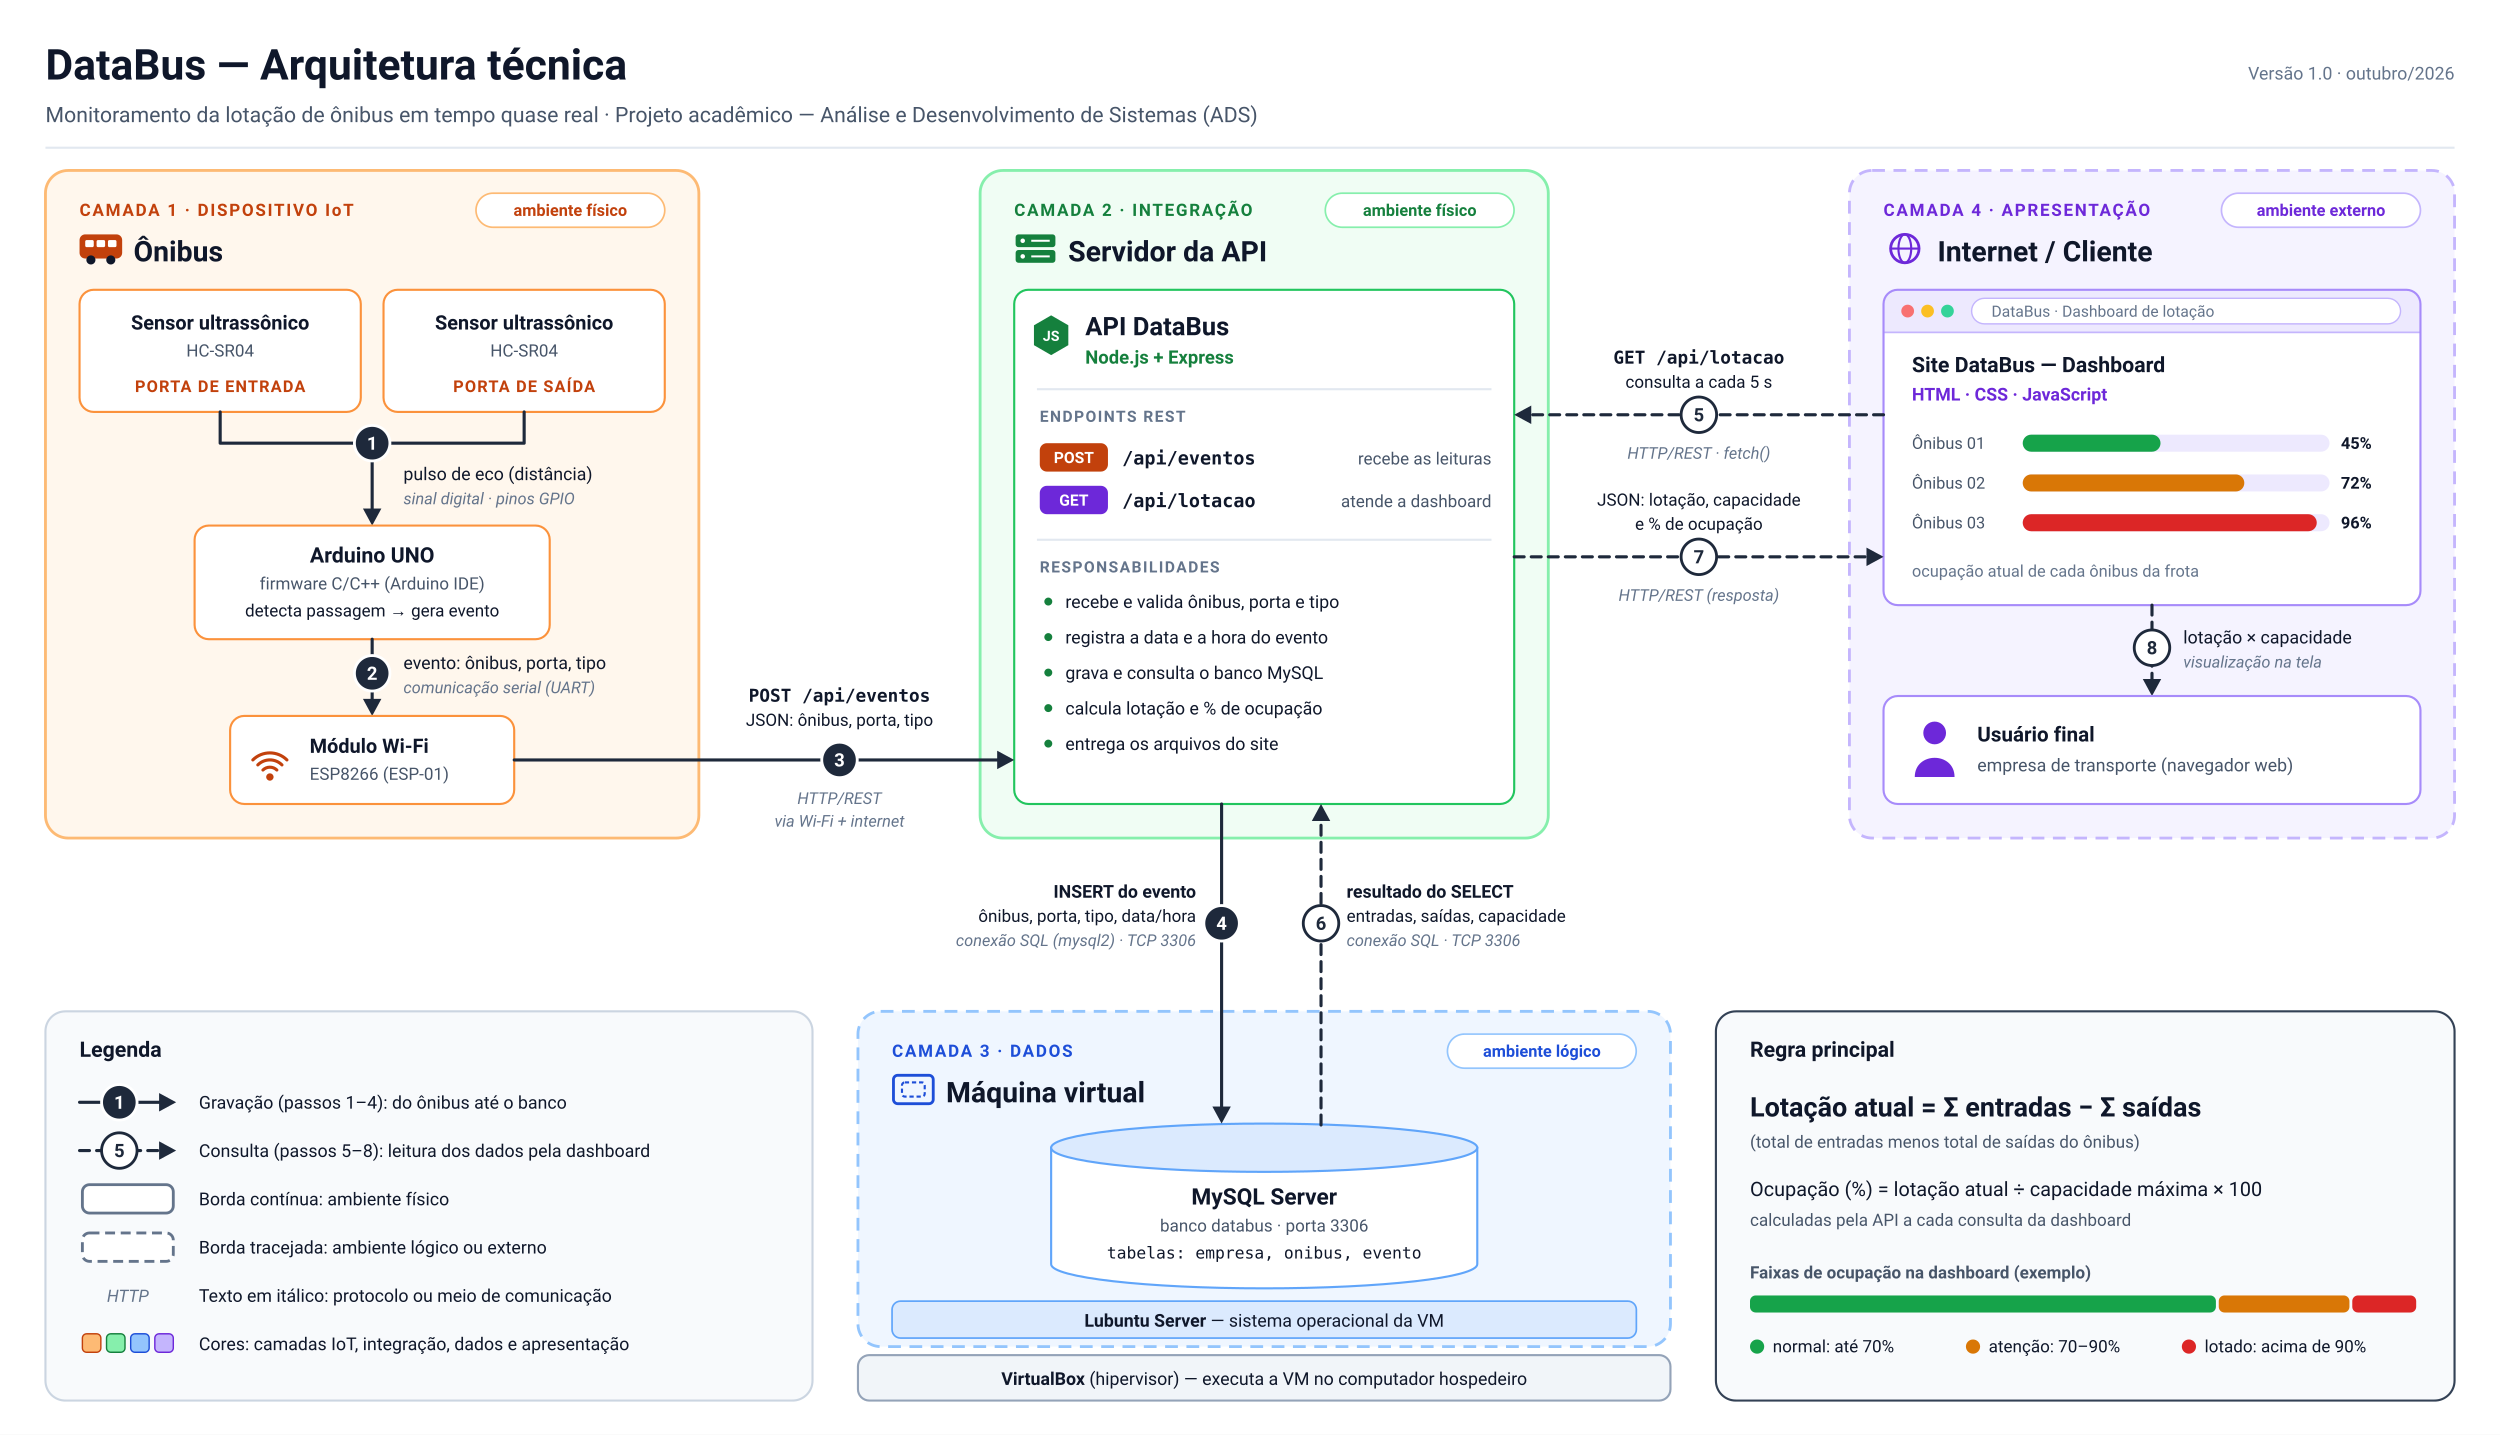
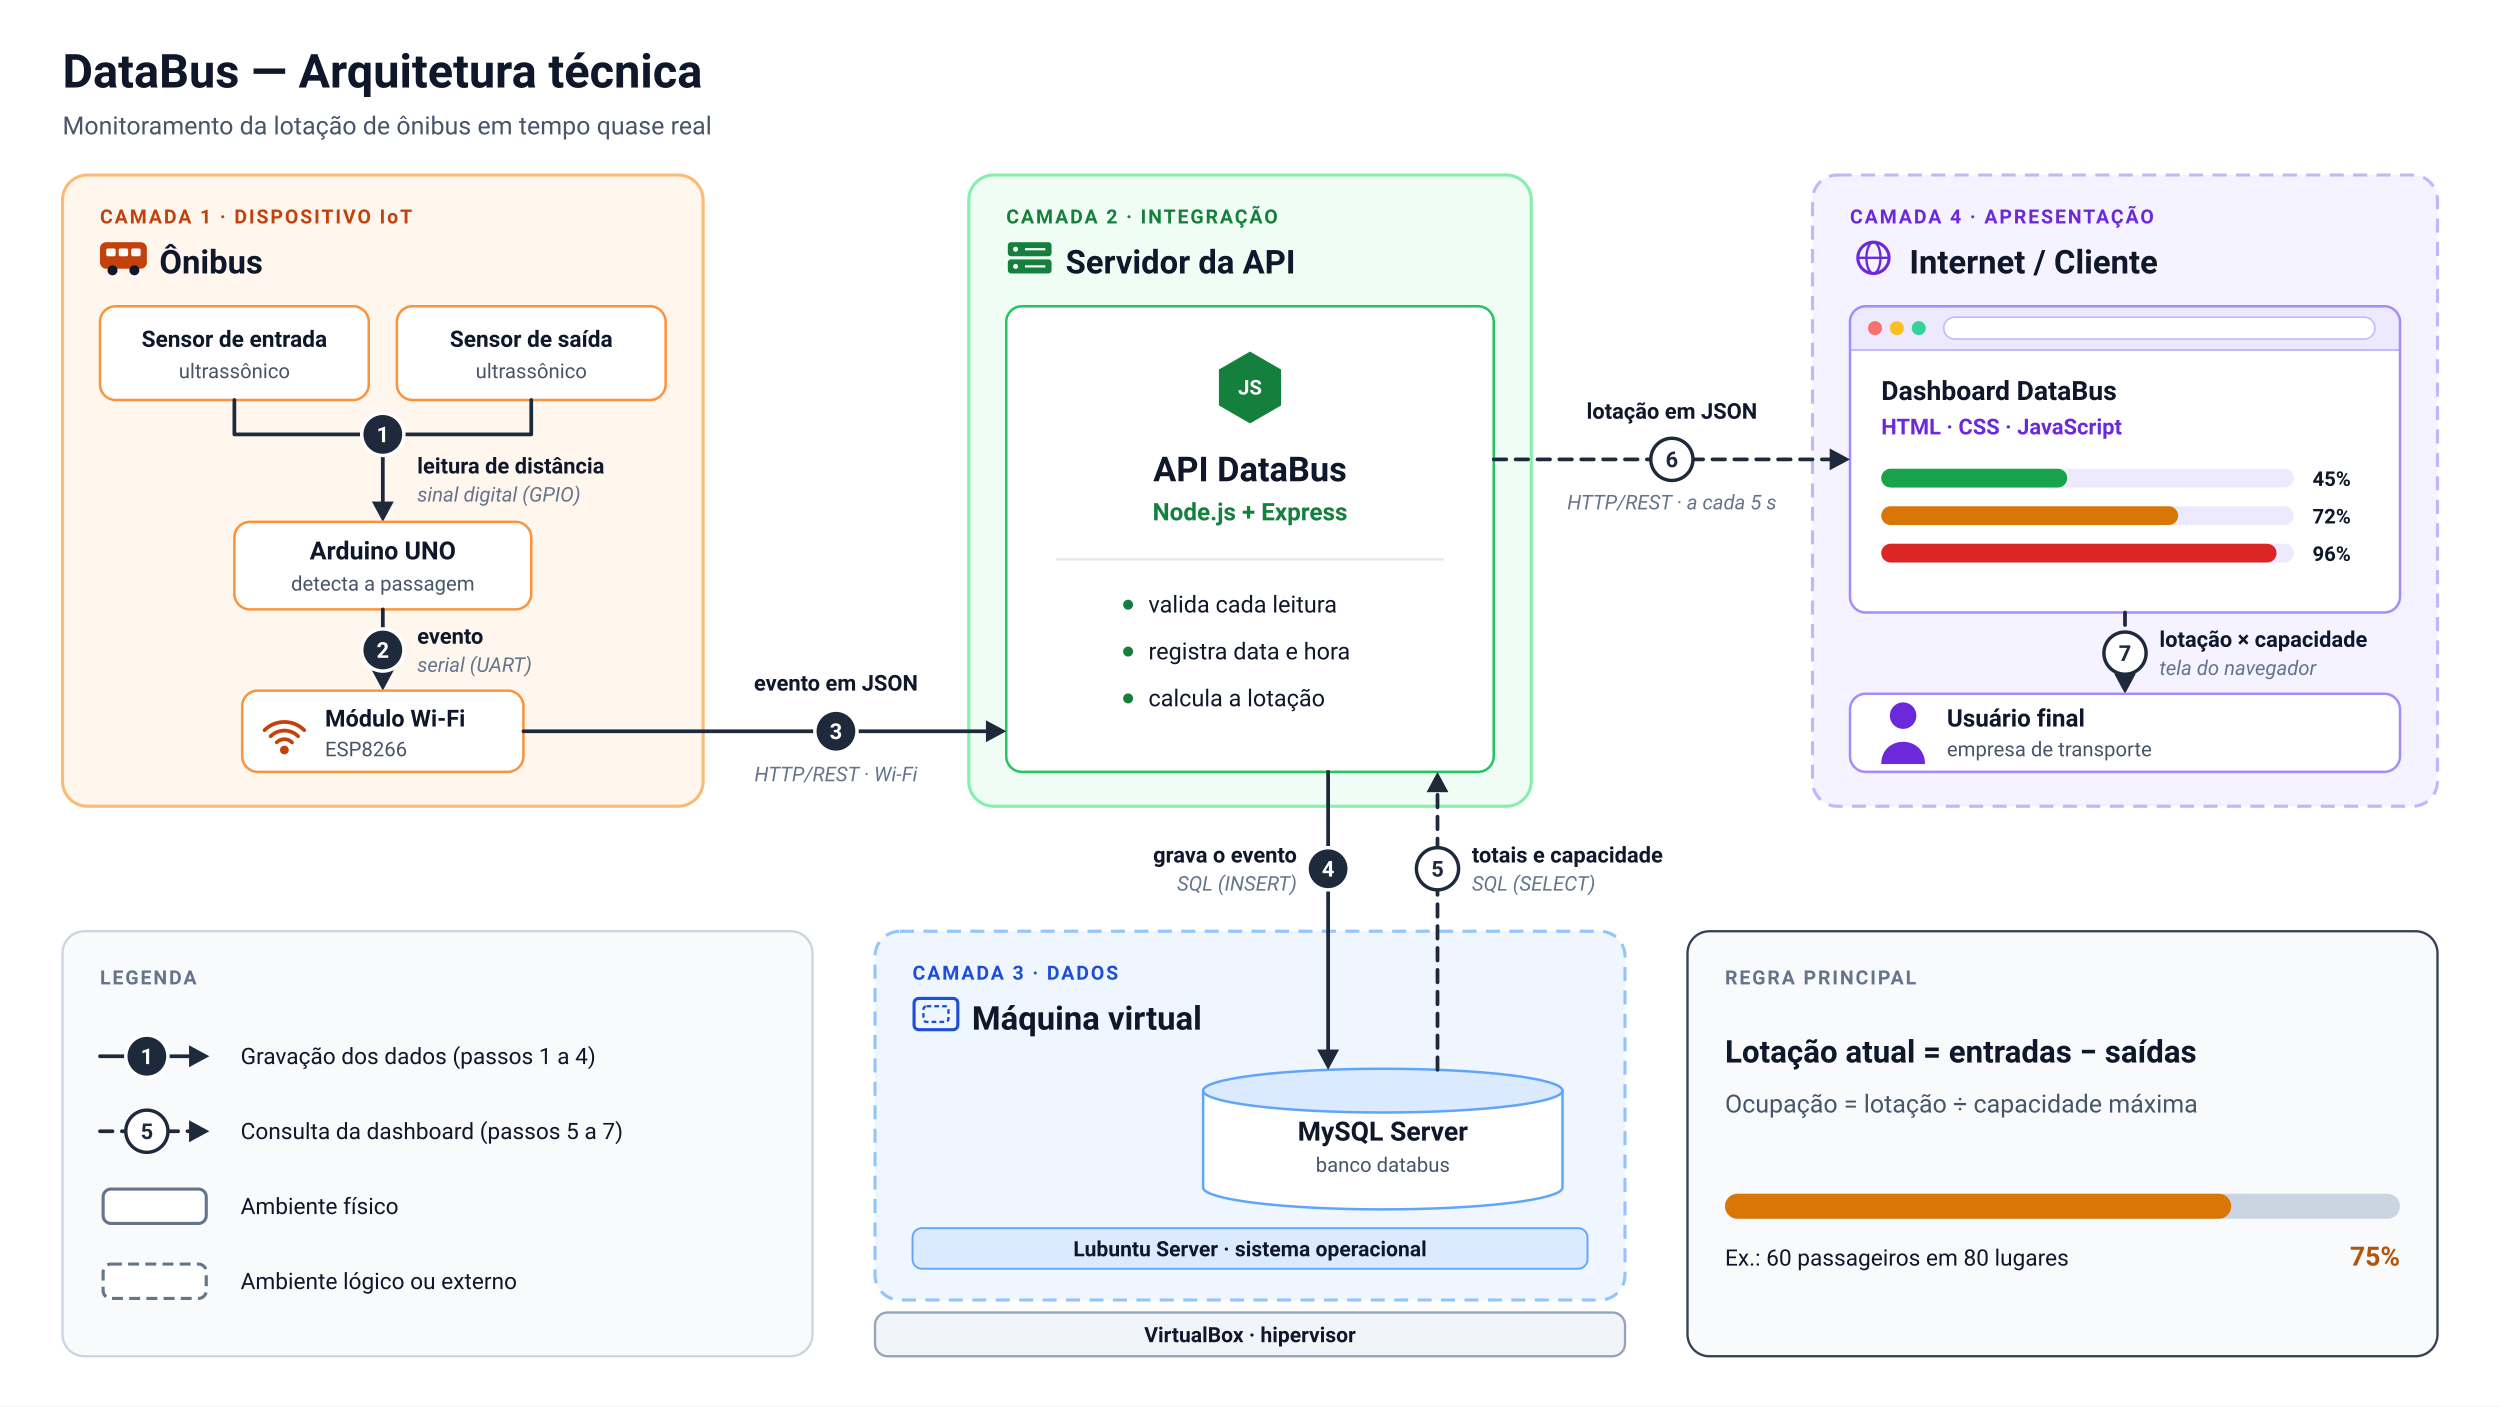
- <svg xmlns="http://www.w3.org/2000/svg" width="1760" height="1010" viewBox="0 0 1760 1010" role="img" aria-labelledby="titulo descricao" font-family="'Segoe UI', 'Helvetica Neue', Roboto, Arial, 'Liberation Sans', sans-serif">
-   <rect x="0" y="0" width="1760" height="1010" fill="#FFFFFF" />
-   <text x="32" y="56" font-size="30" font-weight="700" fill="#0F172A">DataBus — Arquitetura técnica</text>
-   <text x="32" y="86" font-size="15" fill="#475569">Monitoramento da lotação de ônibus em tempo quase real · Projeto acadêmico — Análise e Desenvolvimento de Sistemas (ADS)</text>
-   <text x="1728" y="56" font-size="12.5" text-anchor="end" fill="#64748B">Versão 1.0 · outubro/2026</text>
-   <line x1="32" y1="104" x2="1728" y2="104" stroke="#E2E8F0" stroke-width="1.5" />
-   <rect x="32" y="120" width="460" height="470" rx="16" fill="#FFF7ED" stroke="#FDBA74" stroke-width="2" />
-   <text x="56" y="152" font-size="12" font-weight="700" letter-spacing="1.2" fill="#C2410C">CAMADA 1 · DISPOSITIVO IoT</text>
-   <rect x="56" y="165" width="30" height="17" rx="4" fill="#C2410C" stroke="none" stroke-width="1.5" />
-   <rect x="60" y="169" width="6" height="5" rx="1" fill="#FFFFFF" stroke="none" stroke-width="1.5" />
-   <rect x="68" y="169" width="6" height="5" rx="1" fill="#FFFFFF" stroke="none" stroke-width="1.5" />
-   <rect x="76" y="169" width="6" height="5" rx="1" fill="#FFFFFF" stroke="none" stroke-width="1.5" />
-   <circle cx="64" cy="183" r="3.2" fill="#0F172A" stroke="none" stroke-width="1.5" />
-   <circle cx="78" cy="183" r="3.2" fill="#0F172A" stroke="none" stroke-width="1.5" />
-   <text x="94" y="184" font-size="20" font-weight="700" fill="#0F172A">Ônibus</text>
-   <rect x="335.1" y="136" width="132.9" height="24" rx="12" fill="#FFFFFF" stroke="#FDBA74" stroke-width="1.2" />
-   <text x="401.5" y="152" font-size="11.5" font-weight="600" text-anchor="middle" fill="#C2410C">ambiente físico</text>
-   <rect x="56" y="204" width="198" height="86" rx="10" fill="#FFFFFF" stroke="#FB923C" stroke-width="1.5" />
-   <text x="155" y="232" font-size="14" font-weight="700" text-anchor="middle" fill="#0F172A">Sensor ultrassônico</text>
-   <text x="155" y="251" font-size="12" text-anchor="middle" fill="#475569">HC-SR04</text>
-   <text x="155" y="276" font-size="11.5" font-weight="700" text-anchor="middle" letter-spacing="0.8" fill="#C2410C">PORTA DE ENTRADA</text>
-   <rect x="270" y="204" width="198" height="86" rx="10" fill="#FFFFFF" stroke="#FB923C" stroke-width="1.5" />
-   <text x="369" y="232" font-size="14" font-weight="700" text-anchor="middle" fill="#0F172A">Sensor ultrassônico</text>
-   <text x="369" y="251" font-size="12" text-anchor="middle" fill="#475569">HC-SR04</text>
-   <text x="369" y="276" font-size="11.5" font-weight="700" text-anchor="middle" letter-spacing="0.8" fill="#C2410C">PORTA DE SAÍDA</text>
-   <polyline points="155,290 155,312 262,312" fill="none" stroke="#1E293B" stroke-width="2.2" stroke-linejoin="round" stroke-linecap="round" />
-   <polyline points="369,290 369,312 262,312" fill="none" stroke="#1E293B" stroke-width="2.2" stroke-linejoin="round" stroke-linecap="round" />
-   <polyline points="262,312 262,359" fill="none" stroke="#1E293B" stroke-width="2.2" stroke-linejoin="round" stroke-linecap="round" />
-   <polygon points="262,370 255.5,358 268.5,358" fill="#1E293B" />
-   <circle cx="262" cy="312" r="12.5" fill="#1E293B" stroke="#FFFFFF" stroke-width="2" />
-   <text x="262" y="316.6" font-size="13" font-weight="700" text-anchor="middle" fill="#FFFFFF">1</text>
-   <text x="284" y="338" font-size="12.5" fill="#0F172A">pulso de eco (distância)</text>
-   <text x="284" y="355" font-size="11.5" font-style="italic" fill="#64748B">sinal digital · pinos GPIO</text>
-   <rect x="137" y="370" width="250" height="80" rx="10" fill="#FFFFFF" stroke="#FB923C" stroke-width="1.5" />
-   <text x="262" y="396" font-size="15" font-weight="700" text-anchor="middle" fill="#0F172A">Arduino UNO</text>
-   <text x="262" y="415" font-size="12" text-anchor="middle" fill="#475569">firmware C/C++ (Arduino IDE)</text>
-   <text x="262" y="434" font-size="12" text-anchor="middle" fill="#0F172A">detecta passagem → gera evento</text>
-   <polyline points="262,450 262,493" fill="none" stroke="#1E293B" stroke-width="2.2" stroke-linejoin="round" stroke-linecap="round" />
-   <polygon points="262,504 255.5,492 268.5,492" fill="#1E293B" />
-   <circle cx="262" cy="474" r="12.5" fill="#1E293B" stroke="#FFFFFF" stroke-width="2" />
-   <text x="262" y="478.6" font-size="13" font-weight="700" text-anchor="middle" fill="#FFFFFF">2</text>
-   <text x="284" y="471" font-size="12.5" fill="#0F172A">evento: ônibus, porta, tipo</text>
-   <text x="284" y="488" font-size="11.5" font-style="italic" fill="#64748B">comunicação serial (UART)</text>
-   <rect x="162" y="504" width="200" height="62" rx="10" fill="#FFFFFF" stroke="#FB923C" stroke-width="1.5" />
-   <circle cx="190" cy="547" r="2.6" fill="#C2410C" stroke="none" stroke-width="1.5" />
-   <path d="M 185.1 542.1 A 7 7 0 0 1 194.9 542.1" fill="none" stroke="#C2410C" stroke-width="2.2" stroke-linecap="round" />
-   <path d="M 181.5 538.5 A 12 12 0 0 1 198.5 538.5" fill="none" stroke="#C2410C" stroke-width="2.2" stroke-linecap="round" />
-   <path d="M 178 535 A 17 17 0 0 1 202 535" fill="none" stroke="#C2410C" stroke-width="2.2" stroke-linecap="round" />
-   <text x="218" y="530" font-size="14" font-weight="700" fill="#0F172A">Módulo Wi-Fi</text>
-   <text x="218" y="549" font-size="12" fill="#475569">ESP8266 (ESP-01)</text>
-   <rect x="690" y="120" width="400" height="470" rx="16" fill="#F0FDF4" stroke="#86EFAC" stroke-width="2" />
-   <text x="714" y="152" font-size="12" font-weight="700" letter-spacing="1.2" fill="#15803D">CAMADA 2 · INTEGRAÇÃO</text>
-   <rect x="715" y="165" width="28" height="9" rx="2" fill="#15803D" stroke="none" stroke-width="1.5" />
-   <rect x="715" y="176" width="28" height="9" rx="2" fill="#15803D" stroke="none" stroke-width="1.5" />
-   <circle cx="720" cy="169.5" r="1.6" fill="#FFFFFF" stroke="none" stroke-width="1.5" />
-   <circle cx="720" cy="180.5" r="1.6" fill="#FFFFFF" stroke="none" stroke-width="1.5" />
-   <line x1="726" y1="169.5" x2="739" y2="169.5" stroke="#FFFFFF" stroke-width="1.4" />
-   <line x1="726" y1="180.5" x2="739" y2="180.5" stroke="#FFFFFF" stroke-width="1.4" />
-   <text x="752" y="184" font-size="20" font-weight="700" fill="#0F172A">Servidor da API</text>
-   <rect x="933" y="136" width="132.9" height="24" rx="12" fill="#FFFFFF" stroke="#86EFAC" stroke-width="1.2" />
-   <text x="999.5" y="152" font-size="11.5" font-weight="600" text-anchor="middle" fill="#15803D">ambiente físico</text>
-   <rect x="714" y="204" width="352" height="362" rx="10" fill="#FFFFFF" stroke="#22C55E" stroke-width="1.5" />
-   <polygon points="740,222 727.9,229 727.9,243 740,250 752.1,243 752.1,229" fill="#15803D" />
-   <text x="740" y="240" font-size="10" font-weight="700" text-anchor="middle" fill="#FFFFFF">JS</text>
-   <text x="764" y="236" font-size="18" font-weight="700" fill="#0F172A">API DataBus</text>
-   <text x="764" y="256" font-size="13" font-weight="600" fill="#15803D">Node.js + Express</text>
-   <line x1="730" y1="274" x2="1050" y2="274" stroke="#E2E8F0" stroke-width="1.5" />
-   <text x="732" y="297" font-size="11" font-weight="700" letter-spacing="1" fill="#64748B">ENDPOINTS REST</text>
-   <rect x="732" y="312" width="48" height="20" rx="5" fill="#C2410C" stroke="none" stroke-width="1.5" />
-   <text x="756" y="326" font-size="11" font-weight="700" text-anchor="middle" fill="#FFFFFF">POST</text>
-   <text x="790" y="327" font-size="13" font-family="Consolas, Menlo, 'DejaVu Sans Mono', 'Liberation Mono', monospace" font-weight="700" fill="#0F172A">/api/eventos</text>
-   <text x="1050" y="327" font-size="12" text-anchor="end" fill="#475569">recebe as leituras</text>
-   <rect x="732" y="342" width="48" height="20" rx="5" fill="#6D28D9" stroke="none" stroke-width="1.5" />
-   <text x="756" y="356" font-size="11" font-weight="700" text-anchor="middle" fill="#FFFFFF">GET</text>
-   <text x="790" y="357" font-size="13" font-family="Consolas, Menlo, 'DejaVu Sans Mono', 'Liberation Mono', monospace" font-weight="700" fill="#0F172A">/api/lotacao</text>
-   <text x="1050" y="357" font-size="12" text-anchor="end" fill="#475569">atende a dashboard</text>
-   <line x1="730" y1="380" x2="1050" y2="380" stroke="#E2E8F0" stroke-width="1.5" />
-   <text x="732" y="403" font-size="11" font-weight="700" letter-spacing="1" fill="#64748B">RESPONSABILIDADES</text>
-   <circle cx="738" cy="423.5" r="2.8" fill="#15803D" stroke="none" stroke-width="1.5" />
-   <text x="750" y="428" font-size="12.5" fill="#0F172A">recebe e valida ônibus, porta e tipo</text>
-   <circle cx="738" cy="448.5" r="2.8" fill="#15803D" stroke="none" stroke-width="1.5" />
-   <text x="750" y="453" font-size="12.5" fill="#0F172A">registra a data e a hora do evento</text>
-   <circle cx="738" cy="473.5" r="2.8" fill="#15803D" stroke="none" stroke-width="1.5" />
-   <text x="750" y="478" font-size="12.5" fill="#0F172A">grava e consulta o banco MySQL</text>
-   <circle cx="738" cy="498.5" r="2.8" fill="#15803D" stroke="none" stroke-width="1.5" />
-   <text x="750" y="503" font-size="12.5" fill="#0F172A">calcula lotação e % de ocupação</text>
-   <circle cx="738" cy="523.5" r="2.8" fill="#15803D" stroke="none" stroke-width="1.5" />
-   <text x="750" y="528" font-size="12.5" fill="#0F172A">entrega os arquivos do site</text>
-   <polyline points="362,535 703,535" fill="none" stroke="#1E293B" stroke-width="2.2" stroke-linejoin="round" stroke-linecap="round" />
-   <polygon points="714,535 702,541.5 702,528.5" fill="#1E293B" />
-   <circle cx="591" cy="535" r="12.5" fill="#1E293B" stroke="#FFFFFF" stroke-width="2" />
-   <text x="591" y="539.6" font-size="13" font-weight="700" text-anchor="middle" fill="#FFFFFF">3</text>
-   <text x="591" y="494" font-size="12.5" font-family="Consolas, Menlo, 'DejaVu Sans Mono', 'Liberation Mono', monospace" font-weight="700" text-anchor="middle" fill="#0F172A">POST /api/eventos</text>
-   <text x="591" y="511" font-size="12" text-anchor="middle" fill="#0F172A">JSON: ônibus, porta, tipo</text>
-   <text x="591" y="566" font-size="11.5" font-style="italic" text-anchor="middle" fill="#64748B">HTTP/REST</text>
-   <text x="591" y="582" font-size="11.5" font-style="italic" text-anchor="middle" fill="#64748B">via Wi-Fi + internet</text>
-   <rect x="1302" y="120" width="426" height="470" rx="16" fill="#F5F3FF" stroke="#C4B5FD" stroke-width="2" stroke-dasharray="9 6" />
-   <text x="1326" y="152" font-size="12" font-weight="700" letter-spacing="1.2" fill="#6D28D9">CAMADA 4 · APRESENTAÇÃO</text>
-   <circle cx="1341" cy="175" r="10" fill="none" stroke="#6D28D9" stroke-width="2" />
-   <ellipse cx="1341" cy="175" rx="4.5" ry="10" fill="none" stroke="#6D28D9" stroke-width="1.5" />
-   <line x1="1331" y1="175" x2="1351" y2="175" stroke="#6D28D9" stroke-width="1.5" />
-   <text x="1364" y="184" font-size="20" font-weight="700" fill="#0F172A">Internet / Cliente</text>
-   <rect x="1563.9" y="136" width="140.1" height="24" rx="12" fill="#FFFFFF" stroke="#C4B5FD" stroke-width="1.2" />
-   <text x="1634" y="152" font-size="11.5" font-weight="600" text-anchor="middle" fill="#6D28D9">ambiente externo</text>
-   <rect x="1326" y="204" width="378" height="222" rx="10" fill="#FFFFFF" stroke="none" stroke-width="1.5" />
-   <rect x="1326" y="204" width="378" height="30" rx="10" fill="#EDE9FE" stroke="none" stroke-width="1.5" />
-   <rect x="1326" y="220" width="378" height="14" rx="0" fill="#EDE9FE" stroke="none" stroke-width="1.5" />
-   <line x1="1326" y1="234" x2="1704" y2="234" stroke="#C4B5FD" stroke-width="1.2" />
-   <circle cx="1343" cy="219" r="4.5" fill="#F87171" stroke="none" stroke-width="1.5" />
-   <circle cx="1357" cy="219" r="4.5" fill="#FBBF24" stroke="none" stroke-width="1.5" />
-   <circle cx="1371" cy="219" r="4.5" fill="#34D399" stroke="none" stroke-width="1.5" />
-   <rect x="1388" y="210" width="302" height="18" rx="9" fill="#FFFFFF" stroke="#C4B5FD" stroke-width="1" />
-   <text x="1402" y="223" font-size="11" fill="#64748B">DataBus · Dashboard de lotação</text>
-   <rect x="1326" y="204" width="378" height="222" rx="10" fill="none" stroke="#A78BFA" stroke-width="1.5" />
-   <text x="1346" y="262" font-size="15" font-weight="700" fill="#0F172A">Site DataBus — Dashboard</text>
-   <text x="1346" y="282" font-size="12.5" font-weight="600" fill="#6D28D9">HTML · CSS · JavaScript</text>
-   <text x="1346" y="316" font-size="11.5" fill="#475569">Ônibus 01</text>
-   <rect x="1424" y="306" width="216" height="12" rx="6" fill="#EDE9FE" stroke="none" stroke-width="1.5" />
-   <rect x="1424" y="306" width="97" height="12" rx="6" fill="#16A34A" stroke="none" stroke-width="1.5" />
-   <text x="1648" y="316" font-size="11.5" font-weight="700" fill="#0F172A">45%</text>
-   <text x="1346" y="344" font-size="11.5" fill="#475569">Ônibus 02</text>
-   <rect x="1424" y="334" width="216" height="12" rx="6" fill="#EDE9FE" stroke="none" stroke-width="1.5" />
-   <rect x="1424" y="334" width="156" height="12" rx="6" fill="#D97706" stroke="none" stroke-width="1.5" />
-   <text x="1648" y="344" font-size="11.5" font-weight="700" fill="#0F172A">72%</text>
-   <text x="1346" y="372" font-size="11.5" fill="#475569">Ônibus 03</text>
-   <rect x="1424" y="362" width="216" height="12" rx="6" fill="#EDE9FE" stroke="none" stroke-width="1.5" />
-   <rect x="1424" y="362" width="207" height="12" rx="6" fill="#DC2626" stroke="none" stroke-width="1.5" />
-   <text x="1648" y="372" font-size="11.5" font-weight="700" fill="#0F172A">96%</text>
-   <text x="1346" y="406" font-size="11.5" fill="#64748B">ocupação atual de cada ônibus da frota</text>
-   <polyline points="1326,292 1077,292" fill="none" stroke="#1E293B" stroke-width="2.2" stroke-linejoin="round" stroke-linecap="round" stroke-dasharray="7 5" />
-   <polygon points="1066,292 1078,285.5 1078,298.5" fill="#1E293B" />
-   <circle cx="1196" cy="292" r="12.5" fill="#FFFFFF" stroke="#1E293B" stroke-width="2" />
-   <text x="1196" y="296.6" font-size="13" font-weight="700" text-anchor="middle" fill="#1E293B">5</text>
-   <text x="1196" y="256" font-size="12.5" font-family="Consolas, Menlo, 'DejaVu Sans Mono', 'Liberation Mono', monospace" font-weight="700" text-anchor="middle" fill="#0F172A">GET /api/lotacao</text>
-   <text x="1196" y="273" font-size="12" text-anchor="middle" fill="#0F172A">consulta a cada 5 s</text>
-   <text x="1196" y="323" font-size="11.5" font-style="italic" text-anchor="middle" fill="#64748B">HTTP/REST · fetch()</text>
-   <polyline points="1066,392 1315,392" fill="none" stroke="#1E293B" stroke-width="2.2" stroke-linejoin="round" stroke-linecap="round" stroke-dasharray="7 5" />
-   <polygon points="1326,392 1314,398.5 1314,385.5" fill="#1E293B" />
-   <circle cx="1196" cy="392" r="12.5" fill="#FFFFFF" stroke="#1E293B" stroke-width="2" />
-   <text x="1196" y="396.6" font-size="13" font-weight="700" text-anchor="middle" fill="#1E293B">7</text>
-   <text x="1196" y="356" font-size="12" text-anchor="middle" fill="#0F172A">JSON: lotação, capacidade</text>
-   <text x="1196" y="373" font-size="12" text-anchor="middle" fill="#0F172A">e % de ocupação</text>
-   <text x="1196" y="423" font-size="11.5" font-style="italic" text-anchor="middle" fill="#64748B">HTTP/REST (resposta)</text>
-   <polyline points="1515,426 1515,479" fill="none" stroke="#1E293B" stroke-width="2.2" stroke-linejoin="round" stroke-linecap="round" stroke-dasharray="7 5" />
-   <polygon points="1515,490 1508.5,478 1521.5,478" fill="#1E293B" />
-   <circle cx="1515" cy="456" r="12.5" fill="#FFFFFF" stroke="#1E293B" stroke-width="2" />
-   <text x="1515" y="460.6" font-size="13" font-weight="700" text-anchor="middle" fill="#1E293B">8</text>
-   <text x="1537" y="453" font-size="12.5" fill="#0F172A">lotação × capacidade</text>
-   <text x="1537" y="470" font-size="11.5" font-style="italic" fill="#64748B">visualização na tela</text>
-   <rect x="1326" y="490" width="378" height="76" rx="10" fill="#FFFFFF" stroke="#A78BFA" stroke-width="1.5" />
-   <circle cx="1362" cy="516" r="8" fill="#6D28D9" stroke="none" stroke-width="1.5" />
-   <path d="M 1348 547 C 1348 529 1376 529 1376 547 Z" fill="#6D28D9" />
-   <text x="1392" y="522" font-size="14.5" font-weight="700" fill="#0F172A">Usuário final</text>
-   <text x="1392" y="543" font-size="12.5" fill="#475569">empresa de transporte (navegador web)</text>
-   <rect x="604" y="712" width="572" height="236" rx="16" fill="#EFF6FF" stroke="#93C5FD" stroke-width="2" stroke-dasharray="9 6" />
-   <text x="628" y="744" font-size="12" font-weight="700" letter-spacing="1.2" fill="#1D4ED8">CAMADA 3 · DADOS</text>
-   <rect x="629" y="757" width="28" height="20" rx="3" fill="none" stroke="#1D4ED8" stroke-width="2" />
-   <rect x="635" y="762" width="16" height="10" rx="2" fill="none" stroke="#1D4ED8" stroke-width="1.5" stroke-dasharray="3 2" />
-   <text x="666" y="776" font-size="20" font-weight="700" fill="#0F172A">Máquina virtual</text>
-   <rect x="1019" y="728" width="132.9" height="24" rx="12" fill="#FFFFFF" stroke="#93C5FD" stroke-width="1.2" />
-   <text x="1085.5" y="744" font-size="11.5" font-weight="600" text-anchor="middle" fill="#1D4ED8">ambiente lógico</text>
-   <path d="M 740 808 L 740 890 A 150 17 0 0 0 1040 890 L 1040 808 Z" fill="#FFFFFF" stroke="#60A5FA" stroke-width="1.5" />
-   <ellipse cx="890" cy="808" rx="150" ry="17" fill="#DBEAFE" stroke="#60A5FA" stroke-width="1.5" />
-   <text x="890" y="848" font-size="16" font-weight="700" text-anchor="middle" fill="#0F172A">MySQL Server</text>
-   <text x="890" y="867" font-size="12" text-anchor="middle" fill="#475569">banco databus · porta 3306</text>
-   <text x="890" y="886" font-size="11.5" font-family="Consolas, Menlo, 'DejaVu Sans Mono', 'Liberation Mono', monospace" text-anchor="middle" fill="#0F172A">tabelas: empresa, onibus, evento</text>
-   <rect x="628" y="916" width="524" height="26" rx="6" fill="#DBEAFE" stroke="#60A5FA" stroke-width="1.2" />
-   <text x="890" y="934" font-size="12.5" text-anchor="middle" fill="#0F172A">
-     <tspan font-weight="700">Lubuntu Server</tspan> — sistema operacional da VM</text>
-   <rect x="604" y="954" width="572" height="32" rx="8" fill="#F1F5F9" stroke="#94A3B8" stroke-width="1.5" />
-   <text x="890" y="975" font-size="12.5" text-anchor="middle" fill="#0F172A">
-     <tspan font-weight="700">VirtualBox</tspan> (hipervisor) — executa a VM no computador hospedeiro</text>
-   <polyline points="860,566 860,780" fill="none" stroke="#1E293B" stroke-width="2.2" stroke-linejoin="round" stroke-linecap="round" />
-   <polygon points="860,791 853.5,779 866.5,779" fill="#1E293B" />
-   <circle cx="860" cy="650" r="12.5" fill="#1E293B" stroke="#FFFFFF" stroke-width="2" />
-   <text x="860" y="654.6" font-size="13" font-weight="700" text-anchor="middle" fill="#FFFFFF">4</text>
-   <text x="842" y="632" font-size="12.5" font-weight="700" text-anchor="end" fill="#0F172A">INSERT do evento</text>
-   <text x="842" y="649" font-size="12" text-anchor="end" fill="#0F172A">ônibus, porta, tipo, data/hora</text>
-   <text x="842" y="666" font-size="11.5" font-style="italic" text-anchor="end" fill="#64748B">conexão SQL (mysql2) · TCP 3306</text>
-   <polyline points="930,792 930,577" fill="none" stroke="#1E293B" stroke-width="2.2" stroke-linejoin="round" stroke-linecap="round" stroke-dasharray="7 5" />
-   <polygon points="930,566 936.5,578 923.5,578" fill="#1E293B" />
-   <circle cx="930" cy="650" r="12.5" fill="#FFFFFF" stroke="#1E293B" stroke-width="2" />
-   <text x="930" y="654.6" font-size="13" font-weight="700" text-anchor="middle" fill="#1E293B">6</text>
-   <text x="948" y="632" font-size="12.5" font-weight="700" fill="#0F172A">resultado do SELECT</text>
-   <text x="948" y="649" font-size="12" fill="#0F172A">entradas, saídas, capacidade</text>
-   <text x="948" y="666" font-size="11.5" font-style="italic" fill="#64748B">conexão SQL · TCP 3306</text>
-   <rect x="32" y="712" width="540" height="274" rx="14" fill="#F8FAFC" stroke="#CBD5E1" stroke-width="1.5" />
-   <text x="56" y="744" font-size="15" font-weight="700" fill="#0F172A">Legenda</text>
-   <polyline points="56,776 113,776" fill="none" stroke="#1E293B" stroke-width="2.2" stroke-linejoin="round" stroke-linecap="round" />
-   <polygon points="124,776 112,782.5 112,769.5" fill="#1E293B" />
-   <circle cx="84" cy="776" r="12.5" fill="#1E293B" stroke="#FFFFFF" stroke-width="2" />
-   <text x="84" y="780.6" font-size="13" font-weight="700" text-anchor="middle" fill="#FFFFFF">1</text>
-   <text x="140" y="780.5" font-size="12.5" fill="#0F172A">Gravação (passos 1–4): do ônibus até o banco</text>
-   <polyline points="56,810 113,810" fill="none" stroke="#1E293B" stroke-width="2.2" stroke-linejoin="round" stroke-linecap="round" stroke-dasharray="7 5" />
-   <polygon points="124,810 112,816.5 112,803.5" fill="#1E293B" />
-   <circle cx="84" cy="810" r="12.5" fill="#FFFFFF" stroke="#1E293B" stroke-width="2" />
-   <text x="84" y="814.6" font-size="13" font-weight="700" text-anchor="middle" fill="#1E293B">5</text>
-   <text x="140" y="814.5" font-size="12.5" fill="#0F172A">Consulta (passos 5–8): leitura dos dados pela dashboard</text>
-   <rect x="58" y="834" width="64" height="20" rx="5" fill="#FFFFFF" stroke="#64748B" stroke-width="2" />
-   <text x="140" y="848.5" font-size="12.5" fill="#0F172A">Borda contínua: ambiente físico</text>
-   <rect x="58" y="868" width="64" height="20" rx="5" fill="#FFFFFF" stroke="#64748B" stroke-width="2" stroke-dasharray="7 4" />
-   <text x="140" y="882.5" font-size="12.5" fill="#0F172A">Borda tracejada: ambiente lógico ou externo</text>
-   <text x="90" y="916.5" font-size="12" font-style="italic" text-anchor="middle" fill="#64748B">HTTP</text>
-   <text x="140" y="916.5" font-size="12.5" fill="#0F172A">Texto em itálico: protocolo ou meio de comunicação</text>
-   <rect x="58" y="939" width="13" height="13" rx="3" fill="#FDBA74" stroke="#C2410C" stroke-width="1" />
-   <rect x="75" y="939" width="13" height="13" rx="3" fill="#86EFAC" stroke="#15803D" stroke-width="1" />
-   <rect x="92" y="939" width="13" height="13" rx="3" fill="#93C5FD" stroke="#1D4ED8" stroke-width="1" />
-   <rect x="109" y="939" width="13" height="13" rx="3" fill="#C4B5FD" stroke="#6D28D9" stroke-width="1" />
-   <text x="140" y="950.5" font-size="12.5" fill="#0F172A">Cores: camadas IoT, integração, dados e apresentação</text>
-   <rect x="1208" y="712" width="520" height="274" rx="14" fill="#F8FAFC" stroke="#334155" stroke-width="1.5" />
-   <text x="1232" y="744" font-size="15" font-weight="700" fill="#0F172A">Regra principal</text>
-   <text x="1232" y="786" font-size="19" font-weight="700" fill="#0F172A">Lotação atual = Σ entradas − Σ saídas</text>
-   <text x="1232" y="808" font-size="12" fill="#475569">(total de entradas menos total de saídas do ônibus)</text>
-   <text x="1232" y="842" font-size="14" fill="#0F172A">Ocupação (%) = lotação atual ÷ capacidade máxima × 100</text>
-   <text x="1232" y="863" font-size="12" fill="#475569">calculadas pela API a cada consulta da dashboard</text>
-   <text x="1232" y="900" font-size="12" font-weight="700" fill="#475569">Faixas de ocupação na dashboard (exemplo)</text>
-   <rect x="1232" y="912" width="328" height="12" rx="4" fill="#16A34A" stroke="none" stroke-width="1.5" />
-   <rect x="1562" y="912" width="92" height="12" rx="4" fill="#D97706" stroke="none" stroke-width="1.5" />
-   <rect x="1656" y="912" width="45" height="12" rx="4" fill="#DC2626" stroke="none" stroke-width="1.5" />
-   <circle cx="1237" cy="948" r="5" fill="#16A34A" stroke="none" stroke-width="1.5" />
-   <text x="1248" y="952" font-size="12" fill="#0F172A">normal: até 70%</text>
-   <circle cx="1389" cy="948" r="5" fill="#D97706" stroke="none" stroke-width="1.5" />
-   <text x="1400" y="952" font-size="12" fill="#0F172A">atenção: 70–90%</text>
-   <circle cx="1541" cy="948" r="5" fill="#DC2626" stroke="none" stroke-width="1.5" />
-   <text x="1552" y="952" font-size="12" fill="#0F172A">lotado: acima de 90%</text>
+ <svg xmlns="http://www.w3.org/2000/svg" width="1600" height="900" viewBox="0 0 1600 900" role="img" aria-labelledby="titulo descricao" font-family="'Segoe UI', 'Helvetica Neue', Roboto, Arial, 'Liberation Sans', sans-serif">
+   <rect x="0" y="0" width="1600" height="900" fill="#FFFFFF" />
+   <text x="40" y="56" font-size="30" font-weight="700" fill="#0F172A">DataBus — Arquitetura técnica</text>
+   <text x="40" y="86" font-size="16" fill="#475569">Monitoramento da lotação de ônibus em tempo quase real</text>
+   <rect x="40" y="112" width="410" height="404" rx="16" fill="#FFF7ED" stroke="#FDBA74" stroke-width="2" />
+   <text x="64" y="143" font-size="12.5" font-weight="700" letter-spacing="1.2" fill="#C2410C">CAMADA 1 · DISPOSITIVO IoT</text>
+   <rect x="64" y="155" width="30" height="17" rx="4" fill="#C2410C" stroke="none" stroke-width="1.5" />
+   <rect x="68" y="159" width="6" height="5" rx="1" fill="#FFFFFF" stroke="none" stroke-width="1.5" />
+   <rect x="76" y="159" width="6" height="5" rx="1" fill="#FFFFFF" stroke="none" stroke-width="1.5" />
+   <rect x="84" y="159" width="6" height="5" rx="1" fill="#FFFFFF" stroke="none" stroke-width="1.5" />
+   <circle cx="72" cy="173" r="3.2" fill="#0F172A" stroke="none" stroke-width="1.5" />
+   <circle cx="86" cy="173" r="3.2" fill="#0F172A" stroke="none" stroke-width="1.5" />
+   <text x="102" y="175" font-size="21" font-weight="700" fill="#0F172A">Ônibus</text>
+   <rect x="64" y="196" width="172" height="60" rx="10" fill="#FFFFFF" stroke="#FB923C" stroke-width="1.6" />
+   <text x="150" y="222" font-size="14.5" font-weight="700" text-anchor="middle" fill="#0F172A">Sensor de entrada</text>
+   <text x="150" y="242" font-size="13" text-anchor="middle" fill="#475569">ultrassônico</text>
+   <rect x="254" y="196" width="172" height="60" rx="10" fill="#FFFFFF" stroke="#FB923C" stroke-width="1.6" />
+   <text x="340" y="222" font-size="14.5" font-weight="700" text-anchor="middle" fill="#0F172A">Sensor de saída</text>
+   <text x="340" y="242" font-size="13" text-anchor="middle" fill="#475569">ultrassônico</text>
+   <polyline points="150,256 150,278 245,278" fill="none" stroke="#1E293B" stroke-width="2.4" stroke-linejoin="round" stroke-linecap="round" />
+   <polyline points="340,256 340,278 245,278" fill="none" stroke="#1E293B" stroke-width="2.4" stroke-linejoin="round" stroke-linecap="round" />
+   <polyline points="245,278 245,322" fill="none" stroke="#1E293B" stroke-width="2.4" stroke-linejoin="round" stroke-linecap="round" />
+   <polygon points="245,334 238,321 252,321" fill="#1E293B" />
+   <circle cx="245" cy="278" r="13.5" fill="#1E293B" stroke="#FFFFFF" stroke-width="2.2" />
+   <text x="245" y="283" font-size="14" font-weight="700" text-anchor="middle" fill="#FFFFFF">1</text>
+   <text x="267" y="303" font-size="14" font-weight="600" fill="#0F172A">leitura de distância</text>
+   <text x="267" y="321" font-size="13" font-style="italic" fill="#64748B">sinal digital (GPIO)</text>
+   <rect x="150" y="334" width="190" height="56" rx="10" fill="#FFFFFF" stroke="#FB923C" stroke-width="1.6" />
+   <text x="245" y="358" font-size="16" font-weight="700" text-anchor="middle" fill="#0F172A">Arduino UNO</text>
+   <text x="245" y="378" font-size="13" text-anchor="middle" fill="#475569">detecta a passagem</text>
+   <polyline points="245,390 245,430" fill="none" stroke="#1E293B" stroke-width="2.4" stroke-linejoin="round" stroke-linecap="round" />
+   <polygon points="245,442 238,429 252,429" fill="#1E293B" />
+   <circle cx="245" cy="416" r="13.5" fill="#1E293B" stroke="#FFFFFF" stroke-width="2.2" />
+   <text x="245" y="421" font-size="14" font-weight="700" text-anchor="middle" fill="#FFFFFF">2</text>
+   <text x="267" y="412" font-size="14" font-weight="600" fill="#0F172A">evento</text>
+   <text x="267" y="430" font-size="13" font-style="italic" fill="#64748B">serial (UART)</text>
+   <rect x="155" y="442" width="180" height="52" rx="10" fill="#FFFFFF" stroke="#FB923C" stroke-width="1.6" />
+   <circle cx="182" cy="480" r="2.8" fill="#C2410C" stroke="none" stroke-width="1.5" />
+   <path d="M 177.1 475.1 A 7 7 0 0 1 186.9 475.1" fill="none" stroke="#C2410C" stroke-width="2.4" stroke-linecap="round" />
+   <path d="M 173.2 471.2 A 12.5 12.5 0 0 1 190.8 471.2" fill="none" stroke="#C2410C" stroke-width="2.4" stroke-linecap="round" />
+   <path d="M 169.3 467.3 A 18 18 0 0 1 194.7 467.3" fill="none" stroke="#C2410C" stroke-width="2.4" stroke-linecap="round" />
+   <text x="208" y="465" font-size="15" font-weight="700" fill="#0F172A">Módulo Wi-Fi</text>
+   <text x="208" y="484" font-size="13" fill="#475569">ESP8266</text>
+   <rect x="620" y="112" width="360" height="404" rx="16" fill="#F0FDF4" stroke="#86EFAC" stroke-width="2" />
+   <text x="644" y="143" font-size="12.5" font-weight="700" letter-spacing="1.2" fill="#15803D">CAMADA 2 · INTEGRAÇÃO</text>
+   <rect x="645" y="155" width="28" height="9" rx="2" fill="#15803D" stroke="none" stroke-width="1.5" />
+   <circle cx="650" cy="159.5" r="1.6" fill="#FFFFFF" stroke="none" stroke-width="1.5" />
+   <line x1="656" y1="159.5" x2="669" y2="159.5" stroke="#FFFFFF" stroke-width="1.4" />
+   <rect x="645" y="166" width="28" height="9" rx="2" fill="#15803D" stroke="none" stroke-width="1.5" />
+   <circle cx="650" cy="170.5" r="1.6" fill="#FFFFFF" stroke="none" stroke-width="1.5" />
+   <line x1="656" y1="170.5" x2="669" y2="170.5" stroke="#FFFFFF" stroke-width="1.4" />
+   <text x="682" y="175" font-size="21" font-weight="700" fill="#0F172A">Servidor da API</text>
+   <rect x="644" y="196" width="312" height="298" rx="10" fill="#FFFFFF" stroke="#22C55E" stroke-width="1.6" />
+   <polygon points="800,225 780.1,236.5 780.1,259.5 800,271 819.9,259.5 819.9,236.5" fill="#15803D" />
+   <text x="800" y="252.5" font-size="13" font-weight="700" text-anchor="middle" fill="#FFFFFF">JS</text>
+   <text x="800" y="308" font-size="22" font-weight="700" text-anchor="middle" fill="#0F172A">API DataBus</text>
+   <text x="800" y="333" font-size="15.5" font-weight="600" text-anchor="middle" fill="#15803D">Node.js + Express</text>
+   <line x1="676" y1="358" x2="924" y2="358" stroke="#E2E8F0" stroke-width="1.5" />
+   <circle cx="722" cy="387" r="3.2" fill="#15803D" stroke="none" stroke-width="1.5" />
+   <text x="735" y="392" font-size="15" fill="#0F172A">valida cada leitura</text>
+   <circle cx="722" cy="417" r="3.2" fill="#15803D" stroke="none" stroke-width="1.5" />
+   <text x="735" y="422" font-size="15" fill="#0F172A">registra data e hora</text>
+   <circle cx="722" cy="447" r="3.2" fill="#15803D" stroke="none" stroke-width="1.5" />
+   <text x="735" y="452" font-size="15" fill="#0F172A">calcula a lotação</text>
+   <polyline points="335,468 632,468" fill="none" stroke="#1E293B" stroke-width="2.4" stroke-linejoin="round" stroke-linecap="round" />
+   <polygon points="644,468 631,475 631,461" fill="#1E293B" />
+   <circle cx="535" cy="468" r="13.5" fill="#1E293B" stroke="#FFFFFF" stroke-width="2.2" />
+   <text x="535" y="473" font-size="14" font-weight="700" text-anchor="middle" fill="#FFFFFF">3</text>
+   <text x="535" y="442" font-size="14" font-weight="600" text-anchor="middle" fill="#0F172A">evento em JSON</text>
+   <text x="535" y="500" font-size="13" font-style="italic" text-anchor="middle" fill="#64748B">HTTP/REST · Wi-Fi</text>
+   <rect x="1160" y="112" width="400" height="404" rx="16" fill="#F5F3FF" stroke="#C4B5FD" stroke-width="2" stroke-dasharray="9 6" />
+   <text x="1184" y="143" font-size="12.5" font-weight="700" letter-spacing="1.2" fill="#6D28D9">CAMADA 4 · APRESENTAÇÃO</text>
+   <circle cx="1199" cy="165" r="10" fill="none" stroke="#6D28D9" stroke-width="2" />
+   <ellipse cx="1199" cy="165" rx="4.5" ry="10" fill="none" stroke="#6D28D9" stroke-width="1.5" />
+   <line x1="1189" y1="165" x2="1209" y2="165" stroke="#6D28D9" stroke-width="1.5" />
+   <text x="1222" y="175" font-size="21" font-weight="700" fill="#0F172A">Internet / Cliente</text>
+   <rect x="1184" y="196" width="352" height="196" rx="10" fill="#FFFFFF" stroke="none" stroke-width="1.5" />
+   <rect x="1184" y="196" width="352" height="28" rx="10" fill="#EDE9FE" stroke="none" stroke-width="1.5" />
+   <rect x="1184" y="210" width="352" height="14" rx="0" fill="#EDE9FE" stroke="none" stroke-width="1.5" />
+   <line x1="1184" y1="224" x2="1536" y2="224" stroke="#C4B5FD" stroke-width="1.2" />
+   <circle cx="1200" cy="210" r="4.5" fill="#F87171" stroke="none" stroke-width="1.5" />
+   <circle cx="1214" cy="210" r="4.5" fill="#FBBF24" stroke="none" stroke-width="1.5" />
+   <circle cx="1228" cy="210" r="4.5" fill="#34D399" stroke="none" stroke-width="1.5" />
+   <rect x="1244" y="203" width="276" height="14" rx="7" fill="#FFFFFF" stroke="#C4B5FD" stroke-width="1" />
+   <rect x="1184" y="196" width="352" height="196" rx="10" fill="none" stroke="#A78BFA" stroke-width="1.6" />
+   <text x="1204" y="256" font-size="17" font-weight="700" fill="#0F172A">Dashboard DataBus</text>
+   <text x="1204" y="278" font-size="14" font-weight="600" fill="#6D28D9">HTML · CSS · JavaScript</text>
+   <rect x="1204" y="300" width="264" height="12" rx="6" fill="#EDE9FE" stroke="none" stroke-width="1.5" />
+   <rect x="1204" y="300" width="119" height="12" rx="6" fill="#16A34A" stroke="none" stroke-width="1.5" />
+   <text x="1480" y="311" font-size="13" font-weight="700" fill="#0F172A">45%</text>
+   <rect x="1204" y="324" width="264" height="12" rx="6" fill="#EDE9FE" stroke="none" stroke-width="1.5" />
+   <rect x="1204" y="324" width="190" height="12" rx="6" fill="#D97706" stroke="none" stroke-width="1.5" />
+   <text x="1480" y="335" font-size="13" font-weight="700" fill="#0F172A">72%</text>
+   <rect x="1204" y="348" width="264" height="12" rx="6" fill="#EDE9FE" stroke="none" stroke-width="1.5" />
+   <rect x="1204" y="348" width="253" height="12" rx="6" fill="#DC2626" stroke="none" stroke-width="1.5" />
+   <text x="1480" y="359" font-size="13" font-weight="700" fill="#0F172A">96%</text>
+   <polyline points="956,294 1172,294" fill="none" stroke="#1E293B" stroke-width="2.4" stroke-linejoin="round" stroke-linecap="round" stroke-dasharray="8 6" />
+   <polygon points="1184,294 1171,301 1171,287" fill="#1E293B" />
+   <circle cx="1070" cy="294" r="13.5" fill="#FFFFFF" stroke="#1E293B" stroke-width="2.2" />
+   <text x="1070" y="299" font-size="14" font-weight="700" text-anchor="middle" fill="#1E293B">6</text>
+   <text x="1070" y="268" font-size="14" font-weight="600" text-anchor="middle" fill="#0F172A">lotação em JSON</text>
+   <text x="1070" y="326" font-size="13" font-style="italic" text-anchor="middle" fill="#64748B">HTTP/REST · a cada 5 s</text>
+   <polyline points="1360,392 1360,432" fill="none" stroke="#1E293B" stroke-width="2.4" stroke-linejoin="round" stroke-linecap="round" stroke-dasharray="8 6" />
+   <polygon points="1360,444 1353,431 1367,431" fill="#1E293B" />
+   <circle cx="1360" cy="418" r="13.5" fill="#FFFFFF" stroke="#1E293B" stroke-width="2.2" />
+   <text x="1360" y="423" font-size="14" font-weight="700" text-anchor="middle" fill="#1E293B">7</text>
+   <text x="1382" y="414" font-size="14" font-weight="600" fill="#0F172A">lotação × capacidade</text>
+   <text x="1382" y="432" font-size="13" font-style="italic" fill="#64748B">tela do navegador</text>
+   <rect x="1184" y="444" width="352" height="50" rx="10" fill="#FFFFFF" stroke="#A78BFA" stroke-width="1.6" />
+   <circle cx="1218" cy="458" r="8.5" fill="#6D28D9" stroke="none" stroke-width="1.5" />
+   <path d="M 1204 489 C 1204 470 1232 470 1232 489 Z" fill="#6D28D9" />
+   <text x="1246" y="465" font-size="15.5" font-weight="700" fill="#0F172A">Usuário final</text>
+   <text x="1246" y="484" font-size="13" fill="#475569">empresa de transporte</text>
+   <rect x="560" y="596" width="480" height="236" rx="16" fill="#EFF6FF" stroke="#93C5FD" stroke-width="2" stroke-dasharray="9 6" />
+   <text x="584" y="627" font-size="12.5" font-weight="700" letter-spacing="1.2" fill="#1D4ED8">CAMADA 3 · DADOS</text>
+   <rect x="585" y="639" width="28" height="20" rx="3" fill="none" stroke="#1D4ED8" stroke-width="2" />
+   <rect x="591" y="644" width="16" height="10" rx="2" fill="none" stroke="#1D4ED8" stroke-width="1.5" stroke-dasharray="3 2" />
+   <text x="622" y="659" font-size="21" font-weight="700" fill="#0F172A">Máquina virtual</text>
+   <path d="M 770 698 L 770 760 A 115 14 0 0 0 1000 760 L 1000 698 Z" fill="#FFFFFF" stroke="#60A5FA" stroke-width="1.6" />
+   <ellipse cx="885" cy="698" rx="115" ry="14" fill="#DBEAFE" stroke="#60A5FA" stroke-width="1.6" />
+   <text x="885" y="730" font-size="17" font-weight="700" text-anchor="middle" fill="#0F172A">MySQL Server</text>
+   <text x="885" y="750" font-size="13" text-anchor="middle" fill="#475569">banco databus</text>
+   <rect x="584" y="786" width="432" height="26" rx="6" fill="#DBEAFE" stroke="#60A5FA" stroke-width="1.2" />
+   <text x="800" y="804" font-size="13.5" font-weight="600" text-anchor="middle" fill="#0F172A">Lubuntu Server · sistema operacional</text>
+   <rect x="560" y="840" width="480" height="28" rx="8" fill="#F1F5F9" stroke="#94A3B8" stroke-width="1.5" />
+   <text x="800" y="859" font-size="13.5" font-weight="600" text-anchor="middle" fill="#0F172A">VirtualBox · hipervisor</text>
+   <polyline points="850,494 850,672.7" fill="none" stroke="#1E293B" stroke-width="2.4" stroke-linejoin="round" stroke-linecap="round" />
+   <polygon points="850,684.7 843,671.7 857,671.7" fill="#1E293B" />
+   <circle cx="850" cy="556" r="13.5" fill="#1E293B" stroke="#FFFFFF" stroke-width="2.2" />
+   <text x="850" y="561" font-size="14" font-weight="700" text-anchor="middle" fill="#FFFFFF">4</text>
+   <text x="830" y="552" font-size="14" font-weight="600" text-anchor="end" fill="#0F172A">grava o evento</text>
+   <text x="830" y="570" font-size="13" font-style="italic" text-anchor="end" fill="#64748B">SQL (INSERT)</text>
+   <polyline points="920,684.7 920,506" fill="none" stroke="#1E293B" stroke-width="2.4" stroke-linejoin="round" stroke-linecap="round" stroke-dasharray="8 6" />
+   <polygon points="920,494 927,507 913,507" fill="#1E293B" />
+   <circle cx="920" cy="556" r="13.5" fill="#FFFFFF" stroke="#1E293B" stroke-width="2.2" />
+   <text x="920" y="561" font-size="14" font-weight="700" text-anchor="middle" fill="#1E293B">5</text>
+   <text x="942" y="552" font-size="14" font-weight="600" fill="#0F172A">totais e capacidade</text>
+   <text x="942" y="570" font-size="13" font-style="italic" fill="#64748B">SQL (SELECT)</text>
+   <rect x="40" y="596" width="480" height="272" rx="14" fill="#F8FAFC" stroke="#CBD5E1" stroke-width="1.5" />
+   <text x="64" y="630" font-size="12.5" font-weight="700" letter-spacing="1.2" fill="#64748B">LEGENDA</text>
+   <polyline points="64,676 122,676" fill="none" stroke="#1E293B" stroke-width="2.4" stroke-linejoin="round" stroke-linecap="round" />
+   <polygon points="134,676 121,683 121,669" fill="#1E293B" />
+   <circle cx="94" cy="676" r="13.5" fill="#1E293B" stroke="#FFFFFF" stroke-width="2.2" />
+   <text x="94" y="681" font-size="14" font-weight="700" text-anchor="middle" fill="#FFFFFF">1</text>
+   <text x="154" y="681" font-size="14.5" fill="#0F172A">Gravação dos dados (passos 1 a 4)</text>
+   <polyline points="64,724 122,724" fill="none" stroke="#1E293B" stroke-width="2.4" stroke-linejoin="round" stroke-linecap="round" stroke-dasharray="8 6" />
+   <polygon points="134,724 121,731 121,717" fill="#1E293B" />
+   <circle cx="94" cy="724" r="13.5" fill="#FFFFFF" stroke="#1E293B" stroke-width="2.2" />
+   <text x="94" y="729" font-size="14" font-weight="700" text-anchor="middle" fill="#1E293B">5</text>
+   <text x="154" y="729" font-size="14.5" fill="#0F172A">Consulta da dashboard (passos 5 a 7)</text>
+   <rect x="66" y="761" width="66" height="22" rx="5" fill="#FFFFFF" stroke="#64748B" stroke-width="2" />
+   <text x="154" y="777" font-size="14.5" fill="#0F172A">Ambiente físico</text>
+   <rect x="66" y="809" width="66" height="22" rx="5" fill="#FFFFFF" stroke="#64748B" stroke-width="2" stroke-dasharray="7 4" />
+   <text x="154" y="825" font-size="14.5" fill="#0F172A">Ambiente lógico ou externo</text>
+   <rect x="1080" y="596" width="480" height="272" rx="14" fill="#F8FAFC" stroke="#334155" stroke-width="1.5" />
+   <text x="1104" y="630" font-size="12.5" font-weight="700" letter-spacing="1.2" fill="#64748B">REGRA PRINCIPAL</text>
+   <text x="1104" y="680" font-size="20" font-weight="700" fill="#0F172A">Lotação atual = entradas − saídas</text>
+   <text x="1104" y="712" font-size="16" fill="#475569">Ocupação = lotação ÷ capacidade máxima</text>
+   <rect x="1104" y="764" width="432" height="16" rx="8" fill="#CBD5E1" stroke="none" stroke-width="1.5" />
+   <rect x="1104" y="764" width="324" height="16" rx="8" fill="#D97706" stroke="none" stroke-width="1.5" />
+   <text x="1104" y="810" font-size="14.5" fill="#0F172A">Ex.: 60 passageiros em 80 lugares</text>
+   <text x="1536" y="810" font-size="17" font-weight="700" text-anchor="end" fill="#B45309">75%</text>
</svg>
